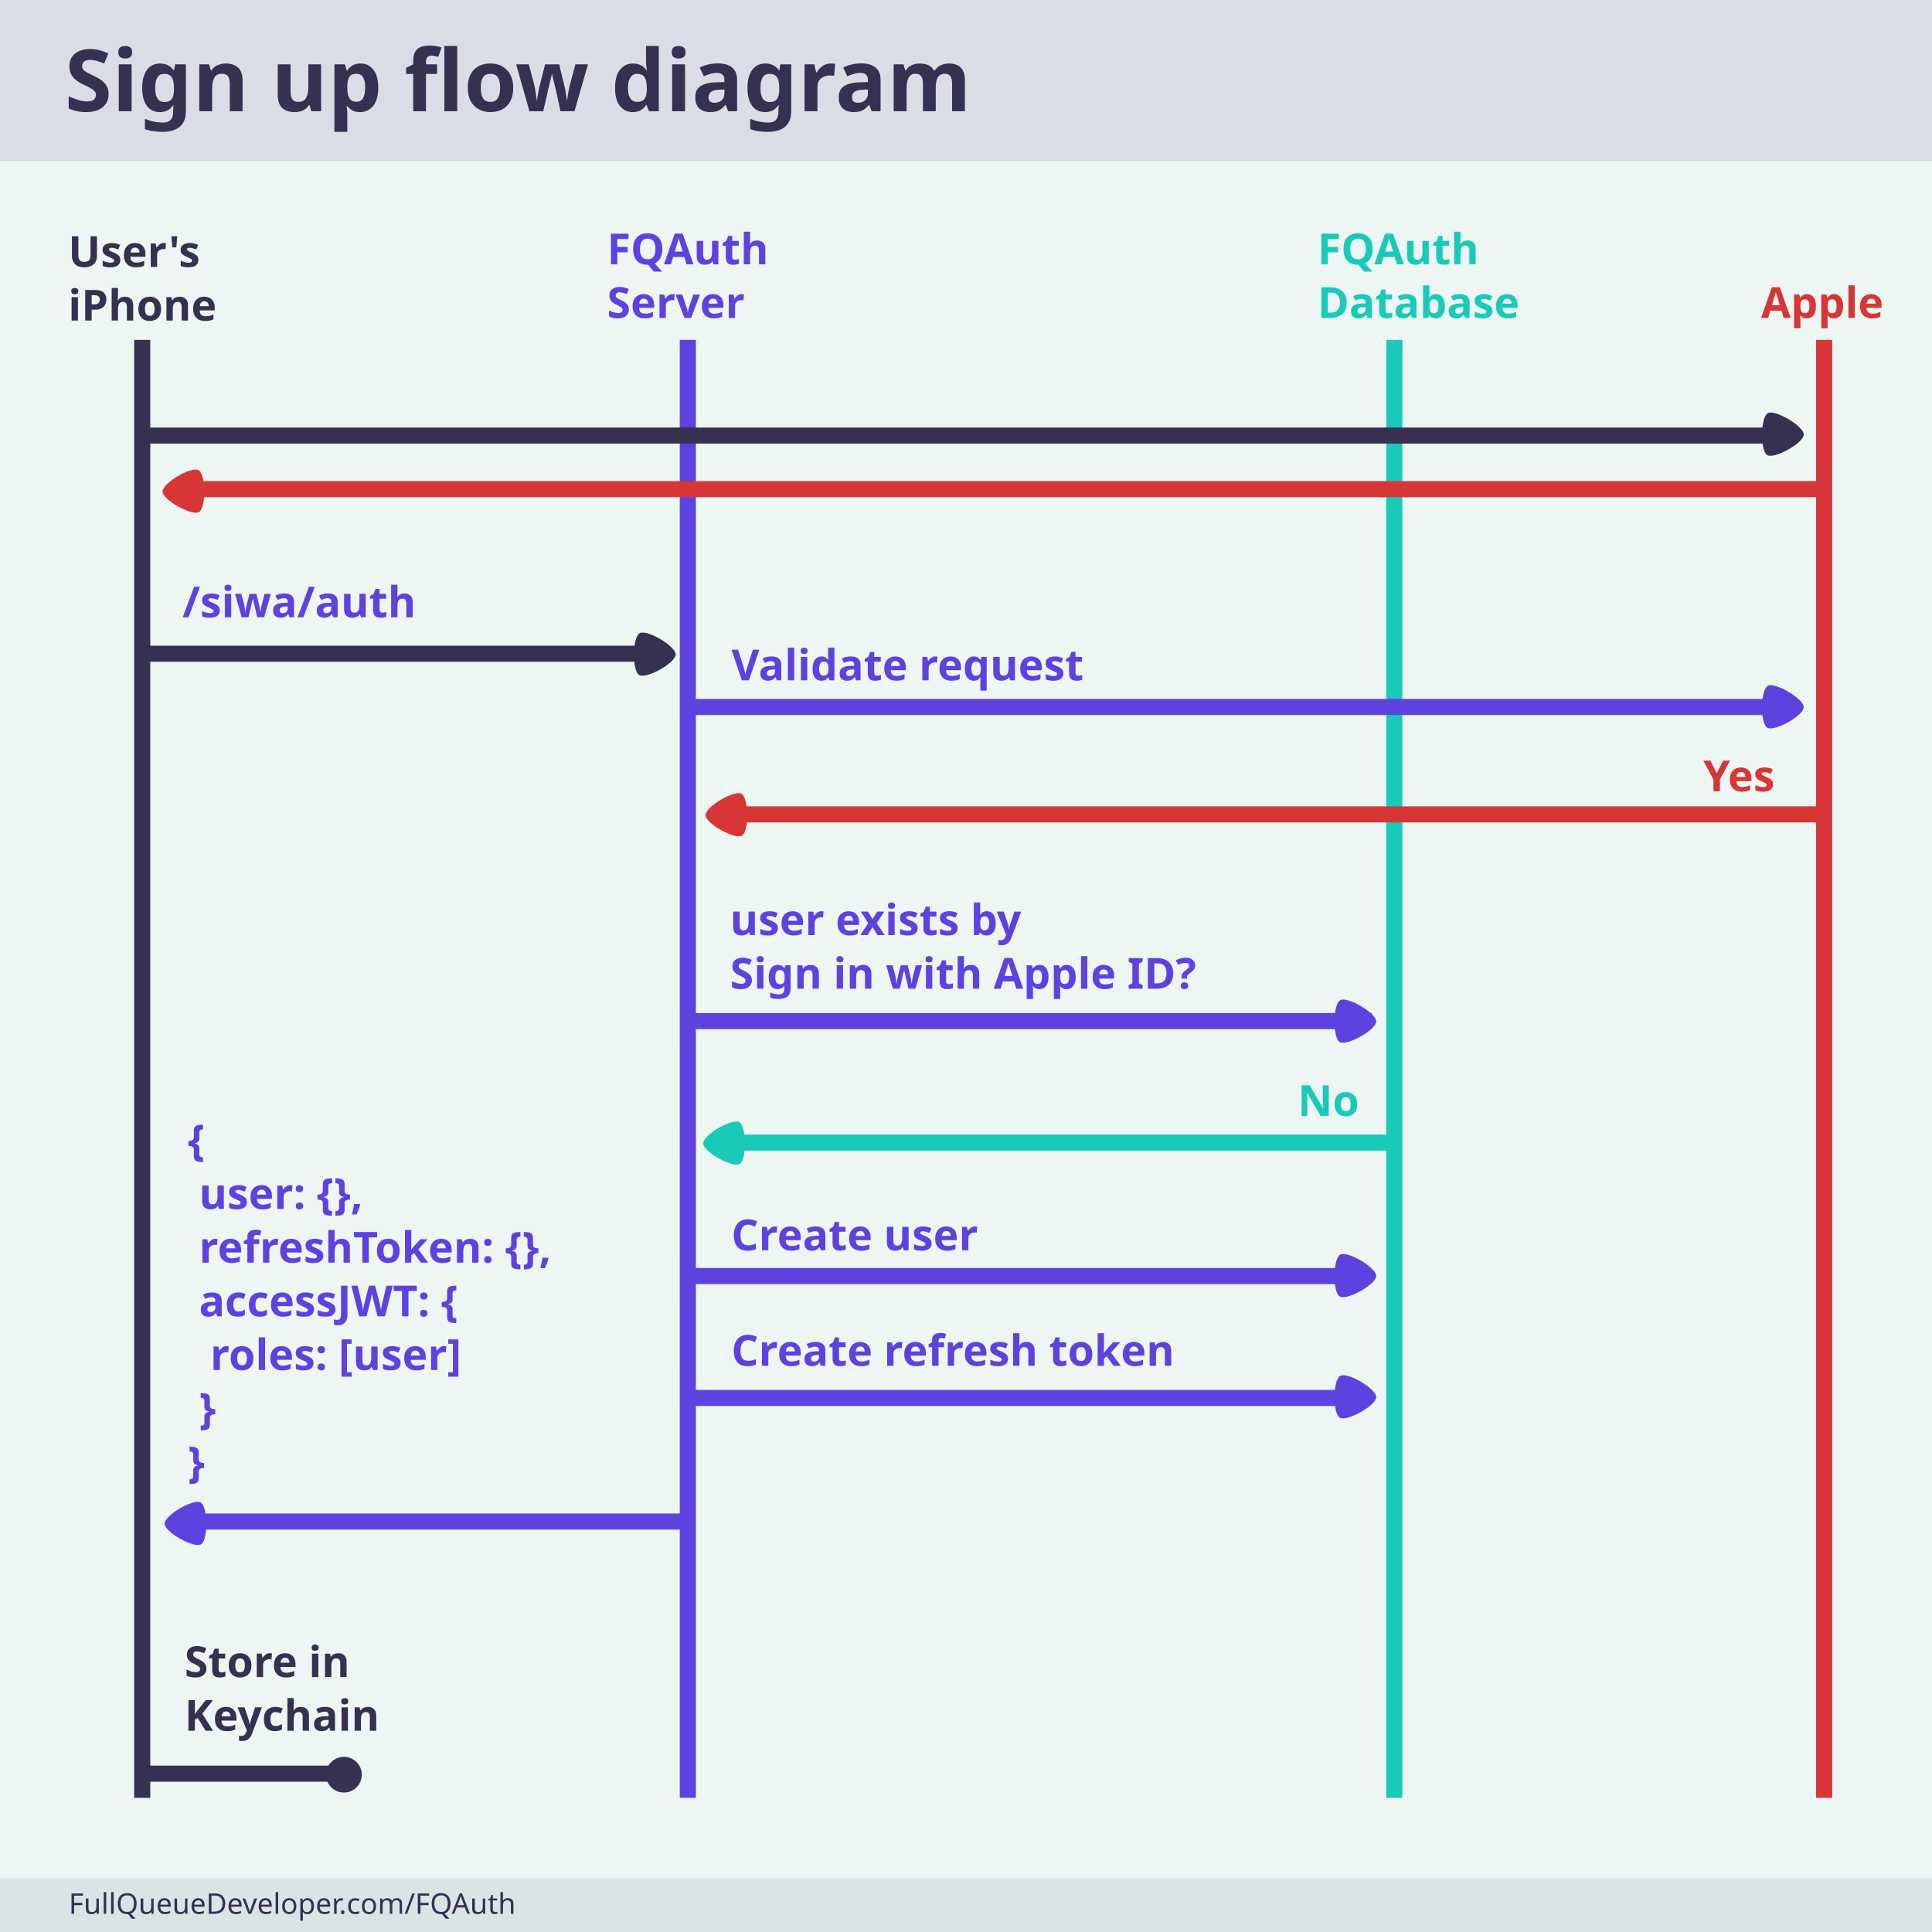
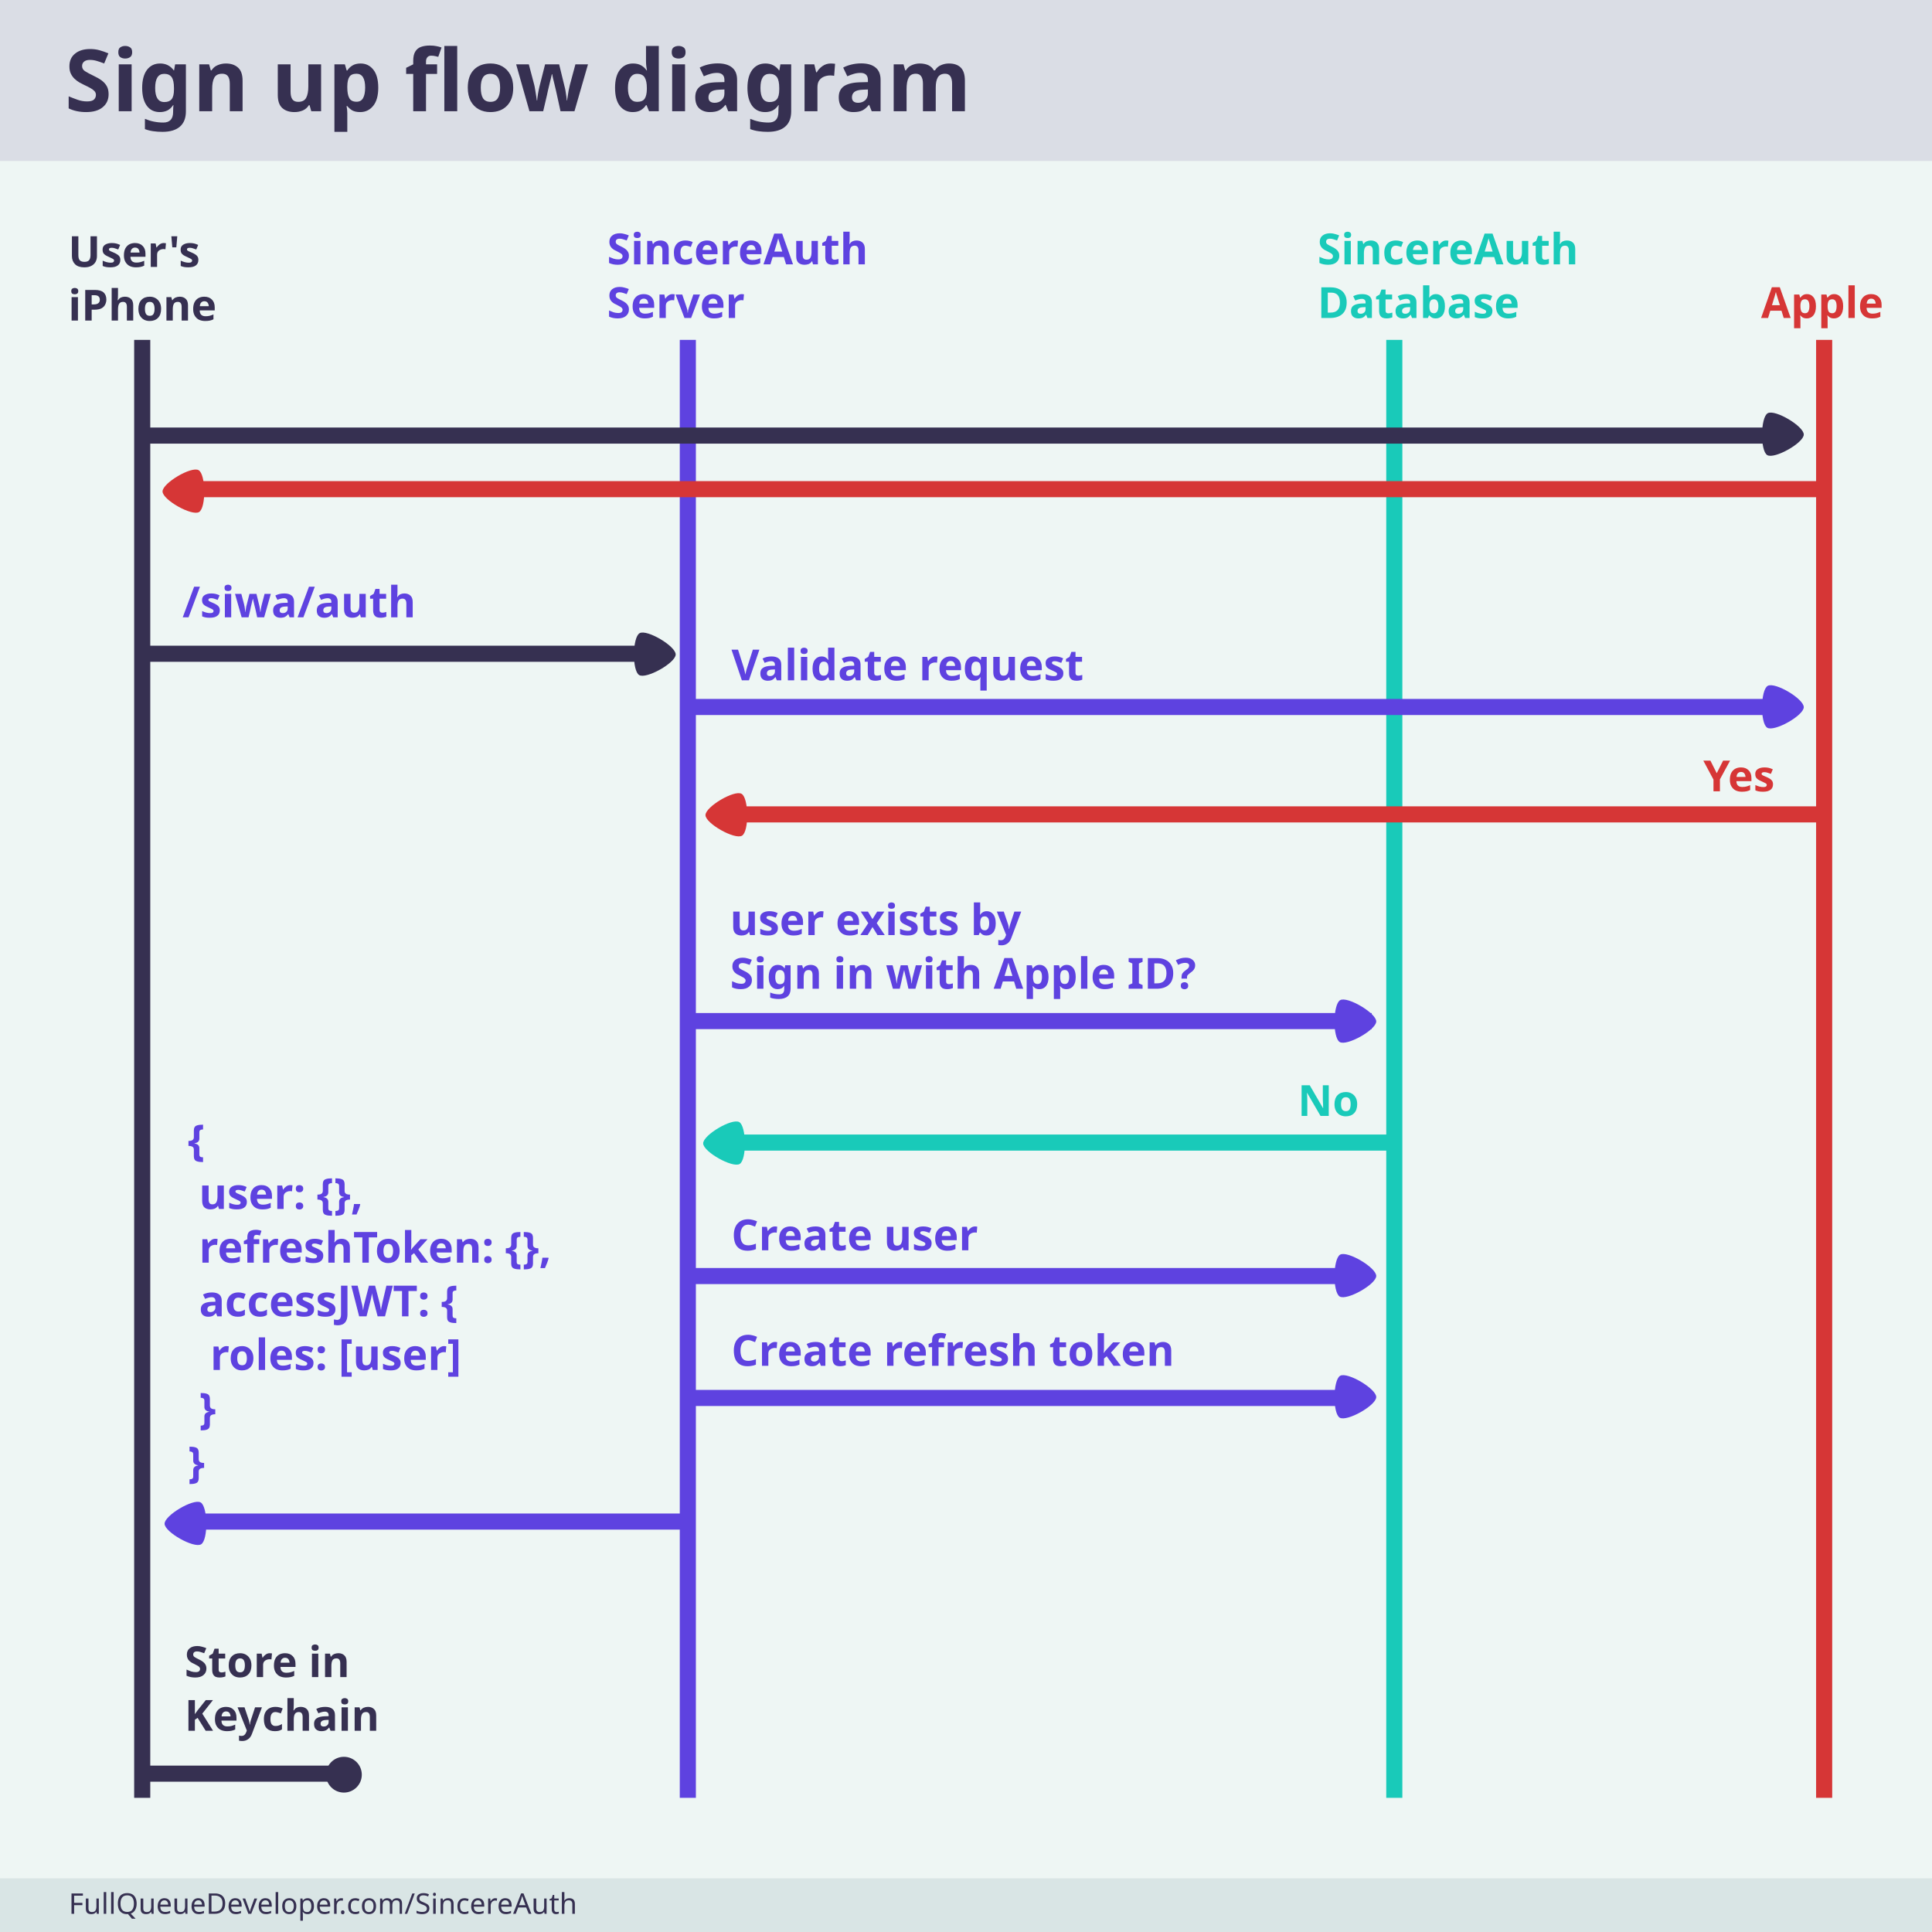
<svg xmlns="http://www.w3.org/2000/svg" width="1080" height="1080" viewBox="0 0 285.75 285.75" version="1.1" id="svg11406">
  <defs id="defs11403">
    <rect x="536.989" y="307.65" width="268.495" height="26.104" id="rect3155" />
    <rect x="66.886" y="29.081" width="674.675" height="42.167" id="rect474" />
  </defs>
  <g id="layer4">
    <rect style="fill:#eef6f4;fill-opacity:1;fill-rule:evenodd;stroke:none;stroke-width:1.058;stroke-linejoin:bevel;stroke-dasharray:none;stroke-opacity:1;paint-order:markers fill stroke" id="rect10173" width="285.75" height="285.75" x="0" y="0" ry="0" />
  </g>
  <g id="layer2" style="display:inline">
    <rect style="display:inline;fill:#dadde5;fill-opacity:1;fill-rule:evenodd;stroke-width:4.282;stroke-linejoin:bevel;paint-order:markers fill stroke" id="rect3323" width="285.75" height="23.812" x="1.110223e-16" y="0" ry="0" />
    <rect style="display:inline;fill:#d9e5e5;fill-opacity:1;fill-rule:evenodd;stroke-width:2.472;stroke-linejoin:bevel;paint-order:markers fill stroke" id="rect3323-1" width="285.75" height="7.938" x="0" y="277.812" ry="0" />
    <text xml:space="preserve" style="font-style:normal;font-variant:normal;font-weight:bold;font-stretch:normal;font-size:12.7px;font-family:MonoLisa;-inkscape-font-specification:'MonoLisa, Bold';font-variant-ligatures:normal;font-variant-caps:normal;font-variant-numeric:normal;font-variant-east-asian:normal;fill:#363051;fill-rule:evenodd;stroke-width:4.371;stroke-linejoin:bevel;paint-order:markers fill stroke" x="9.58" y="16.451" id="text480">
      <tspan id="tspan478" x="9.58" y="16.451" style="font-style:normal;font-variant:normal;font-weight:bold;font-stretch:normal;font-size:12.7px;font-family:MonoLisa;-inkscape-font-specification:'MonoLisa, Bold';font-variant-ligatures:normal;font-variant-caps:normal;font-variant-numeric:normal;font-variant-east-asian:normal;stroke-width:4.371">Sign up flow diagram</tspan>
    </text>
    <text xml:space="preserve" style="font-style:normal;font-variant:normal;font-weight:500;font-stretch:normal;font-size:4.233px;font-family:MonoLisa;-inkscape-font-specification:'MonoLisa, Medium';font-variant-ligatures:normal;font-variant-caps:normal;font-variant-numeric:normal;font-variant-east-asian:normal;fill:#363051;fill-rule:evenodd;stroke-width:4.371;stroke-linejoin:bevel;paint-order:markers fill stroke" x="10.168" y="283.062" id="text603">
-       <tspan id="tspan601" style="font-style:normal;font-variant:normal;font-weight:500;font-stretch:normal;font-size:4.233px;font-family:MonoLisa;-inkscape-font-specification:'MonoLisa, Medium';font-variant-ligatures:normal;font-variant-caps:normal;font-variant-numeric:normal;font-variant-east-asian:normal;stroke-width:4.371" x="10.168" y="283.062">FullQueueDeveloper.com/FQAuth</tspan>
+       <tspan id="tspan601" style="font-style:normal;font-variant:normal;font-weight:500;font-stretch:normal;font-size:4.233px;font-family:MonoLisa;-inkscape-font-specification:'MonoLisa, Medium';font-variant-ligatures:normal;font-variant-caps:normal;font-variant-numeric:normal;font-variant-east-asian:normal;stroke-width:4.371" x="10.168" y="283.062">FullQueueDeveloper.com/SincereAuth</tspan>
    </text>
  </g>
  <g id="layer3" style="display:inline">
    <rect style="fill:#363051;fill-rule:evenodd;stroke-width:3.835;stroke-linejoin:bevel;paint-order:markers fill stroke" id="rect238" width="2.381" height="215.635" x="19.844" y="50.271" />
    <rect style="fill:#5e42e0;fill-opacity:1;fill-rule:evenodd;stroke-width:3.835;stroke-linejoin:bevel;paint-order:markers fill stroke" id="rect238-5" width="2.381" height="215.635" x="100.542" y="50.271" />
    <rect style="fill:#19cab9;fill-opacity:1;fill-rule:evenodd;stroke-width:3.835;stroke-linejoin:bevel;paint-order:markers fill stroke" id="rect238-5-06" width="2.381" height="215.635" x="205.032" y="50.271" />
    <rect style="fill:#d63636;fill-opacity:1;fill-rule:evenodd;stroke-width:3.835;stroke-linejoin:bevel;paint-order:markers fill stroke" id="rect238-5-0" width="2.381" height="215.635" x="268.609" y="50.271" />
    <text xml:space="preserve" style="font-style:normal;font-variant:normal;font-weight:bold;font-stretch:normal;font-size:6.35px;font-family:MonoLisa;-inkscape-font-specification:'MonoLisa, Bold';font-variant-ligatures:normal;font-variant-caps:normal;font-variant-numeric:normal;font-variant-east-asian:normal;fill:#363051;fill-rule:evenodd;stroke-width:4.371;stroke-linejoin:bevel;paint-order:markers fill stroke" x="10.088" y="39.476" id="text629">
      <tspan id="tspan627" style="font-style:normal;font-variant:normal;font-weight:bold;font-stretch:normal;font-size:6.35px;font-family:MonoLisa;-inkscape-font-specification:'MonoLisa, Bold';font-variant-ligatures:normal;font-variant-caps:normal;font-variant-numeric:normal;font-variant-east-asian:normal;stroke-width:4.371" x="10.088" y="39.476">User's </tspan>
      <tspan style="font-style:normal;font-variant:normal;font-weight:bold;font-stretch:normal;font-size:6.35px;font-family:MonoLisa;-inkscape-font-specification:'MonoLisa, Bold';font-variant-ligatures:normal;font-variant-caps:normal;font-variant-numeric:normal;font-variant-east-asian:normal;stroke-width:4.371" x="10.088" y="47.413" id="tspan2305">iPhone</tspan>
    </text>
    <text xml:space="preserve" style="font-style:normal;font-variant:normal;font-weight:bold;font-stretch:normal;font-size:6.35px;font-family:MonoLisa;-inkscape-font-specification:'MonoLisa, Bold';font-variant-ligatures:normal;font-variant-caps:normal;font-variant-numeric:normal;font-variant-east-asian:normal;fill:#5e42e0;fill-opacity:1;fill-rule:evenodd;stroke-width:4.371;stroke-linejoin:bevel;paint-order:markers fill stroke" x="89.787" y="39.095" id="text629-1">
-       <tspan id="tspan627-6" style="font-style:normal;font-variant:normal;font-weight:bold;font-stretch:normal;font-size:6.35px;font-family:MonoLisa;-inkscape-font-specification:'MonoLisa, Bold';font-variant-ligatures:normal;font-variant-caps:normal;font-variant-numeric:normal;font-variant-east-asian:normal;fill:#5e42e0;fill-opacity:1;stroke-width:4.371" x="89.787" y="39.095">FQAuth </tspan>
+       <tspan id="tspan627-6" style="font-style:normal;font-variant:normal;font-weight:bold;font-stretch:normal;font-size:6.35px;font-family:MonoLisa;-inkscape-font-specification:'MonoLisa, Bold';font-variant-ligatures:normal;font-variant-caps:normal;font-variant-numeric:normal;font-variant-east-asian:normal;fill:#5e42e0;fill-opacity:1;stroke-width:4.371" x="89.787" y="39.095">SincereAuth </tspan>
      <tspan style="font-style:normal;font-variant:normal;font-weight:bold;font-stretch:normal;font-size:6.35px;font-family:MonoLisa;-inkscape-font-specification:'MonoLisa, Bold';font-variant-ligatures:normal;font-variant-caps:normal;font-variant-numeric:normal;font-variant-east-asian:normal;fill:#5e42e0;fill-opacity:1;stroke-width:4.371" x="89.787" y="47.032" id="tspan2303">Server</tspan>
    </text>
    <text xml:space="preserve" style="font-style:normal;font-variant:normal;font-weight:bold;font-stretch:normal;font-size:6.35px;font-family:MonoLisa;-inkscape-font-specification:'MonoLisa, Bold';font-variant-ligatures:normal;font-variant-caps:normal;font-variant-numeric:normal;font-variant-east-asian:normal;fill:#19cab9;fill-opacity:1;fill-rule:evenodd;stroke-width:4.371;stroke-linejoin:bevel;paint-order:markers fill stroke" x="194.852" y="39.095" id="text629-1-2">
-       <tspan id="tspan627-6-1" style="font-style:normal;font-variant:normal;font-weight:bold;font-stretch:normal;font-size:6.35px;font-family:MonoLisa;-inkscape-font-specification:'MonoLisa, Bold';font-variant-ligatures:normal;font-variant-caps:normal;font-variant-numeric:normal;font-variant-east-asian:normal;fill:#19cab9;fill-opacity:1;stroke-width:4.371" x="194.852" y="39.095">FQAuth </tspan>
+       <tspan id="tspan627-6-1" style="font-style:normal;font-variant:normal;font-weight:bold;font-stretch:normal;font-size:6.35px;font-family:MonoLisa;-inkscape-font-specification:'MonoLisa, Bold';font-variant-ligatures:normal;font-variant-caps:normal;font-variant-numeric:normal;font-variant-east-asian:normal;fill:#19cab9;fill-opacity:1;stroke-width:4.371" x="194.852" y="39.095">SincereAuth </tspan>
      <tspan style="font-style:normal;font-variant:normal;font-weight:bold;font-stretch:normal;font-size:6.35px;font-family:MonoLisa;-inkscape-font-specification:'MonoLisa, Bold';font-variant-ligatures:normal;font-variant-caps:normal;font-variant-numeric:normal;font-variant-east-asian:normal;fill:#19cab9;fill-opacity:1;stroke-width:4.371" x="194.852" y="47.032" id="tspan2301">Database</tspan>
    </text>
    <text xml:space="preserve" style="font-style:normal;font-variant:normal;font-weight:bold;font-stretch:normal;font-size:6.35px;font-family:MonoLisa;-inkscape-font-specification:'MonoLisa, Bold';font-variant-ligatures:normal;font-variant-caps:normal;font-variant-numeric:normal;font-variant-east-asian:normal;fill:#d63636;fill-opacity:1;fill-rule:evenodd;stroke-width:4.371;stroke-linejoin:bevel;paint-order:markers fill stroke" x="260.474" y="31.157" id="text629-1-1">
      <tspan id="tspan627-6-8" style="font-style:normal;font-variant:normal;font-weight:bold;font-stretch:normal;font-size:6.35px;font-family:MonoLisa;-inkscape-font-specification:'MonoLisa, Bold';font-variant-ligatures:normal;font-variant-caps:normal;font-variant-numeric:normal;font-variant-east-asian:normal;fill:#d63636;fill-opacity:1;stroke-width:4.371" x="260.474" y="31.157" />
      <tspan style="font-style:normal;font-variant:normal;font-weight:bold;font-stretch:normal;font-size:6.35px;font-family:MonoLisa;-inkscape-font-specification:'MonoLisa, Bold';font-variant-ligatures:normal;font-variant-caps:normal;font-variant-numeric:normal;font-variant-east-asian:normal;fill:#d63636;fill-opacity:1;stroke-width:4.371" x="260.474" y="39.095" id="tspan3237" />
      <tspan style="font-style:normal;font-variant:normal;font-weight:bold;font-stretch:normal;font-size:6.35px;font-family:MonoLisa;-inkscape-font-specification:'MonoLisa, Bold';font-variant-ligatures:normal;font-variant-caps:normal;font-variant-numeric:normal;font-variant-east-asian:normal;fill:#d63636;fill-opacity:1;stroke-width:4.371" x="260.474" y="47.032" id="tspan3239">Apple</tspan>
    </text>
  </g>
  <g id="layer1">
    <text xml:space="preserve" transform="scale(0.2645833)" id="text472" style="font-weight:bold;font-size:24px;font-family:MonoLisa;-inkscape-font-specification:'MonoLisa, Bold';white-space:pre;shape-inside:url(#rect474);display:inline;fill:#363051;fill-rule:evenodd;stroke-width:16.52;stroke-linejoin:bevel;paint-order:markers fill stroke" />
    <rect style="fill:#363051;fill-rule:evenodd;stroke-width:4.561;stroke-linejoin:bevel;paint-order:markers fill stroke" id="rect707" width="243.77" height="2.381" x="21.289" y="63.233" />
    <rect style="fill:#363051;fill-rule:evenodd;stroke-width:2.517;stroke-linejoin:bevel;paint-order:markers fill stroke" id="rect707-1" width="74.243" height="2.381" x="21.536" y="95.501" />
    <rect style="fill:#363051;fill-rule:evenodd;stroke-width:1.562;stroke-linejoin:bevel;paint-order:markers fill stroke" id="rect707-1-54" width="28.598" height="2.381" x="21.497" y="261.14" />
    <rect style="fill:#5e42e0;fill-opacity:1;fill-rule:evenodd;stroke-width:2.927;stroke-linejoin:bevel;paint-order:markers fill stroke" id="rect707-1-5" width="100.354" height="2.381" x="102.522" y="149.83" />
    <rect style="fill:#5e42e0;fill-opacity:1;fill-rule:evenodd;stroke-width:2.898;stroke-linejoin:bevel;paint-order:markers fill stroke" id="rect707-1-5-6" width="98.412" height="2.381" x="102.461" y="187.542" />
    <rect style="fill:#5e42e0;fill-opacity:1;fill-rule:evenodd;stroke-width:2.884;stroke-linejoin:bevel;paint-order:markers fill stroke" id="rect707-1-5-6-0" width="97.441" height="2.381" x="102.671" y="205.572" />
    <rect style="fill:#5e42e0;fill-opacity:1;fill-rule:evenodd;stroke-width:2.555;stroke-linejoin:bevel;paint-order:markers fill stroke" id="rect707-1-5-6-0-4" width="76.471" height="2.381" x="26.192" y="223.854" />
    <rect style="fill:#19cab9;fill-opacity:1;fill-rule:evenodd;stroke-width:2.876;stroke-linejoin:bevel;paint-order:markers fill stroke" id="rect707-1-5-3" width="96.948" height="2.381" x="108.883" y="167.801" />
    <rect style="fill:#d63636;fill-opacity:1;fill-rule:evenodd;stroke-width:4.561;stroke-linejoin:bevel;paint-order:markers fill stroke" id="rect709" width="243.261" height="2.381" x="26.512" y="71.158" />
    <rect style="fill:#d63636;fill-opacity:1;fill-rule:evenodd;stroke-width:3.707;stroke-linejoin:bevel;paint-order:markers fill stroke" id="rect709-2" width="160.662" height="2.381" x="108.091" y="119.261" />
    <path style="fill:#d63636;fill-opacity:1;fill-rule:evenodd;stroke-width:4.371;stroke-linejoin:bevel;paint-order:markers fill stroke" id="path1148-6" d="m 224.161,203.885 c 1.08,-0.608 5.346,1.917 5.332,3.156 -0.013,1.239 -4.333,3.671 -5.4,3.04 -1.066,-0.631 -1.013,-5.588 0.067,-6.196 z" transform="matrix(-1,0,0,1,333.8365,-86.47892)" />
    <rect style="fill:#5e42e0;fill-opacity:1;fill-rule:evenodd;stroke-width:3.698;stroke-linejoin:bevel;paint-order:markers fill stroke" id="rect709-2-0" width="159.866" height="2.381" x="101.408" y="103.376" />
    <text xml:space="preserve" style="font-style:normal;font-variant:normal;font-weight:bold;font-stretch:normal;font-size:6.35px;font-family:MonoLisa;-inkscape-font-specification:'MonoLisa, Bold';font-variant-ligatures:normal;font-variant-caps:normal;font-variant-numeric:normal;font-variant-east-asian:normal;fill:#5e42e0;fill-opacity:1;fill-rule:evenodd;stroke-width:4.371;stroke-linejoin:bevel;paint-order:markers fill stroke" x="26.981" y="91.302" id="text2170">
      <tspan id="tspan2168" style="stroke-width:4.371" x="26.981" y="91.302">/siwa/auth</tspan>
    </text>
    <text xml:space="preserve" style="font-style:normal;font-variant:normal;font-weight:bold;font-stretch:normal;font-size:6.35px;font-family:MonoLisa;-inkscape-font-specification:'MonoLisa, Bold';font-variant-ligatures:normal;font-variant-caps:normal;font-variant-numeric:normal;font-variant-east-asian:normal;fill:#5e42e0;fill-opacity:1;fill-rule:evenodd;stroke-width:4.371;stroke-linejoin:bevel;paint-order:markers fill stroke" x="107.978" y="138.298" id="text2926">
      <tspan id="tspan2924" style="stroke-width:4.371" x="107.978" y="138.298">user exists by</tspan>
      <tspan style="stroke-width:4.371" x="107.978" y="146.236" id="tspan2978">Sign in with Apple ID?</tspan>
    </text>
    <text xml:space="preserve" style="font-style:normal;font-variant:normal;font-weight:bold;font-stretch:normal;font-size:6.35px;font-family:MonoLisa;-inkscape-font-specification:'MonoLisa, Bold';font-variant-ligatures:normal;font-variant-caps:normal;font-variant-numeric:normal;font-variant-east-asian:normal;fill:#5e42e0;fill-opacity:1;fill-rule:evenodd;stroke-width:4.371;stroke-linejoin:bevel;paint-order:markers fill stroke" x="108.162" y="184.925" id="text2926-0">
      <tspan style="stroke-width:4.371" x="108.162" y="184.925" id="tspan2978-4">Create user</tspan>
    </text>
    <text xml:space="preserve" style="font-style:normal;font-variant:normal;font-weight:bold;font-stretch:normal;font-size:6.35px;font-family:MonoLisa;-inkscape-font-specification:'MonoLisa, Bold';font-variant-ligatures:normal;font-variant-caps:normal;font-variant-numeric:normal;font-variant-east-asian:normal;fill:#5e42e0;fill-opacity:1;fill-rule:evenodd;stroke-width:4.371;stroke-linejoin:bevel;paint-order:markers fill stroke" x="108.162" y="202.007" id="text2926-0-8">
      <tspan style="stroke-width:4.371" x="108.162" y="202.007" id="tspan2978-4-0">Create refresh token</tspan>
    </text>
    <text xml:space="preserve" style="font-style:normal;font-variant:normal;font-weight:bold;font-stretch:normal;font-size:6.35px;font-family:MonoLisa;-inkscape-font-specification:'MonoLisa, Bold';font-variant-ligatures:normal;font-variant-caps:normal;font-variant-numeric:normal;font-variant-east-asian:normal;fill:#19cab9;fill-opacity:1;fill-rule:evenodd;stroke-width:4.371;stroke-linejoin:bevel;paint-order:markers fill stroke" x="191.933" y="165.045" id="text3073">
      <tspan id="tspan3071" style="stroke-width:4.371" x="191.933" y="165.045">No</tspan>
    </text>
    <text xml:space="preserve" transform="scale(0.2645833)" id="text3153" style="font-style:normal;font-variant:normal;font-weight:bold;font-stretch:normal;font-size:24px;font-family:MonoLisa;-inkscape-font-specification:'MonoLisa, Bold';font-variant-ligatures:normal;font-variant-caps:normal;font-variant-numeric:normal;font-variant-east-asian:normal;white-space:pre;shape-inside:url(#rect3155);display:inline;fill:#19cab9;fill-opacity:1;fill-rule:evenodd;stroke-width:16.52;stroke-linejoin:bevel;paint-order:markers fill stroke" />
    <text xml:space="preserve" style="font-style:normal;font-variant:normal;font-weight:bold;font-stretch:normal;font-size:6.35px;font-family:MonoLisa;-inkscape-font-specification:'MonoLisa, Bold';font-variant-ligatures:normal;font-variant-caps:normal;font-variant-numeric:normal;font-variant-east-asian:normal;fill:#5e42e0;fill-opacity:1;fill-rule:evenodd;stroke-width:4.371;stroke-linejoin:bevel;paint-order:markers fill stroke" x="108.193" y="100.62" id="text3161">
      <tspan id="tspan3159" style="fill:#5e42e0;fill-opacity:1;stroke-width:4.371" x="108.193" y="100.62">Validate request</tspan>
    </text>
    <text xml:space="preserve" style="font-style:normal;font-variant:normal;font-weight:bold;font-stretch:normal;font-size:6.35px;font-family:MonoLisa;-inkscape-font-specification:'MonoLisa, Bold';font-variant-ligatures:normal;font-variant-caps:normal;font-variant-numeric:normal;font-variant-east-asian:normal;fill:#d63636;fill-opacity:1;fill-rule:evenodd;stroke-width:4.371;stroke-linejoin:bevel;paint-order:markers fill stroke" x="251.93" y="117.035" id="text3187">
      <tspan id="tspan3185" style="fill:#d63636;fill-opacity:1;stroke-width:4.371" x="251.93" y="117.035">Yes</tspan>
    </text>
    <text xml:space="preserve" style="font-style:normal;font-variant:normal;font-weight:bold;font-stretch:normal;font-size:6.35px;font-family:MonoLisa;-inkscape-font-specification:'MonoLisa, Bold';font-variant-ligatures:normal;font-variant-caps:normal;font-variant-numeric:normal;font-variant-east-asian:normal;fill:#5e42e0;fill-opacity:1;fill-rule:evenodd;stroke-width:4.371;stroke-linejoin:bevel;paint-order:markers fill stroke" x="27.781" y="170.873" id="text3537">
      <tspan id="tspan3535" style="fill:#5e42e0;fill-opacity:1;stroke-width:4.371" x="27.781" y="170.873">{</tspan>
      <tspan style="fill:#5e42e0;fill-opacity:1;stroke-width:4.371" x="27.781" y="178.811" id="tspan3541"> user: {},</tspan>
      <tspan style="fill:#5e42e0;fill-opacity:1;stroke-width:4.371" x="27.781" y="186.748" id="tspan3543" dx="0 0 0 0 0 0 0 0 0 0 0 0 0 0"> refreshToken: {},</tspan>
      <tspan style="fill:#5e42e0;fill-opacity:1;stroke-width:4.371" x="27.781" y="194.686" id="tspan3545"> accessJWT: {</tspan>
      <tspan style="fill:#5e42e0;fill-opacity:1;stroke-width:4.371" x="27.781" y="202.623" id="tspan3549">  roles: [user]</tspan>
      <tspan style="fill:#5e42e0;fill-opacity:1;stroke-width:4.371" x="27.781" y="210.561" id="tspan3547"> }</tspan>
      <tspan style="fill:#5e42e0;fill-opacity:1;stroke-width:4.371" x="27.781" y="218.498" id="tspan3551">}</tspan>
      <tspan style="fill:#5e42e0;fill-opacity:1;stroke-width:4.371" x="27.781" y="226.436" id="tspan3539" />
    </text>
    <text xml:space="preserve" style="font-style:normal;font-variant:normal;font-weight:bold;font-stretch:normal;font-size:6.35px;font-family:MonoLisa;-inkscape-font-specification:'MonoLisa, Bold';font-variant-ligatures:normal;font-variant-caps:normal;font-variant-numeric:normal;font-variant-east-asian:normal;fill:#363051;fill-opacity:1;fill-rule:evenodd;stroke-width:4.371;stroke-linejoin:bevel;paint-order:markers fill stroke" x="27.292" y="248.046" id="text3776">
      <tspan id="tspan3774" style="fill:#363051;fill-opacity:1;stroke-width:4.371" x="27.292" y="248.046">Store in </tspan>
      <tspan style="fill:#363051;fill-opacity:1;stroke-width:4.371" x="27.292" y="255.984" id="tspan3778">Keychain</tspan>
    </text>
    <path style="fill:#363051;fill-rule:evenodd;stroke-width:4.371;stroke-linejoin:bevel;paint-order:markers fill stroke" id="path1148" d="m 224.161,203.885 c 1.08,-0.608 5.346,1.917 5.332,3.156 -0.013,1.239 -4.333,3.671 -5.4,3.04 -1.066,-0.631 -1.013,-5.588 0.067,-6.196 z" transform="translate(-129.556,-110.2368)" />
    <path style="fill:#5e42e0;fill-opacity:1;fill-rule:evenodd;stroke-width:4.371;stroke-linejoin:bevel;paint-order:markers fill stroke" id="path1148-0" d="m 224.161,203.885 c 1.08,-0.608 5.346,1.917 5.332,3.156 -0.013,1.239 -4.333,3.671 -5.4,3.04 -1.066,-0.631 -1.013,-5.588 0.067,-6.196 z" transform="translate(37.29255,-102.4455)" />
    <path style="fill:#363051;fill-rule:evenodd;stroke-width:4.371;stroke-linejoin:bevel;paint-order:markers fill stroke" id="path1148-02" d="m 224.161,203.885 c 1.08,-0.608 5.346,1.917 5.332,3.156 -0.013,1.239 -4.333,3.671 -5.4,3.04 -1.066,-0.631 -1.013,-5.588 0.067,-6.196 z" transform="translate(37.29255,-142.7683)" />
    <path style="fill:#d63636;fill-opacity:1;fill-rule:evenodd;stroke-width:4.371;stroke-linejoin:bevel;paint-order:markers fill stroke" id="path1148-7" d="m 224.161,203.885 c 1.08,-0.608 5.346,1.917 5.332,3.156 -0.013,1.239 -4.333,3.671 -5.4,3.04 -1.066,-0.631 -1.013,-5.588 0.067,-6.196 z" transform="matrix(-1,0,0,1,253.5329,-134.3463)" />
    <path style="fill:#5e42e0;fill-opacity:1;fill-rule:evenodd;stroke-width:4.371;stroke-linejoin:bevel;paint-order:markers fill stroke" id="path1148-04" d="m 224.161,203.885 c 1.08,-0.608 5.346,1.917 5.332,3.156 -0.013,1.239 -4.333,3.671 -5.4,3.04 -1.066,-0.631 -1.013,-5.588 0.067,-6.196 z" transform="translate(-25.94287,-55.95968)" />
    <path style="fill:#19cab9;fill-opacity:1;fill-rule:evenodd;stroke-width:4.371;stroke-linejoin:bevel;paint-order:markers fill stroke" id="path1148-3" d="m 224.161,203.885 c 1.08,-0.608 5.346,1.917 5.332,3.156 -0.013,1.239 -4.333,3.671 -5.4,3.04 -1.066,-0.631 -1.013,-5.588 0.067,-6.196 z" transform="matrix(-1,0,0,1,333.4943,-37.92567)" />
    <path style="fill:#5e42e0;fill-opacity:1;fill-rule:evenodd;stroke-width:4.371;stroke-linejoin:bevel;paint-order:markers fill stroke" id="path1148-9" d="m 224.161,203.885 c 1.08,-0.608 5.346,1.917 5.332,3.156 -0.013,1.239 -4.333,3.671 -5.4,3.04 -1.066,-0.631 -1.013,-5.588 0.067,-6.196 z" transform="translate(-25.94287,-18.31974)" />
    <path style="fill:#5e42e0;fill-opacity:1;fill-rule:evenodd;stroke-width:4.371;stroke-linejoin:bevel;paint-order:markers fill stroke" id="path1148-32" d="m 224.161,203.885 c 1.08,-0.608 5.346,1.917 5.332,3.156 -0.013,1.239 -4.333,3.671 -5.4,3.04 -1.066,-0.631 -1.013,-5.588 0.067,-6.196 z" transform="translate(-25.94287,-0.4012698)" />
    <path style="fill:#5e42e0;fill-opacity:1;fill-rule:evenodd;stroke-width:4.371;stroke-linejoin:bevel;paint-order:markers fill stroke" id="path1148-94" d="m 224.161,203.885 c 1.08,-0.608 5.346,1.917 5.332,3.156 -0.013,1.239 -4.333,3.671 -5.4,3.04 -1.066,-0.631 -1.013,-5.588 0.067,-6.196 z" transform="matrix(-1,0,0,1,253.8354,18.32889)" />
    <circle style="fill:#363051;fill-opacity:1;fill-rule:evenodd;stroke-width:3.909;stroke-linejoin:bevel;paint-order:markers fill stroke" id="path2968" cx="50.866" cy="262.484" r="2.646" />
  </g>
</svg>
